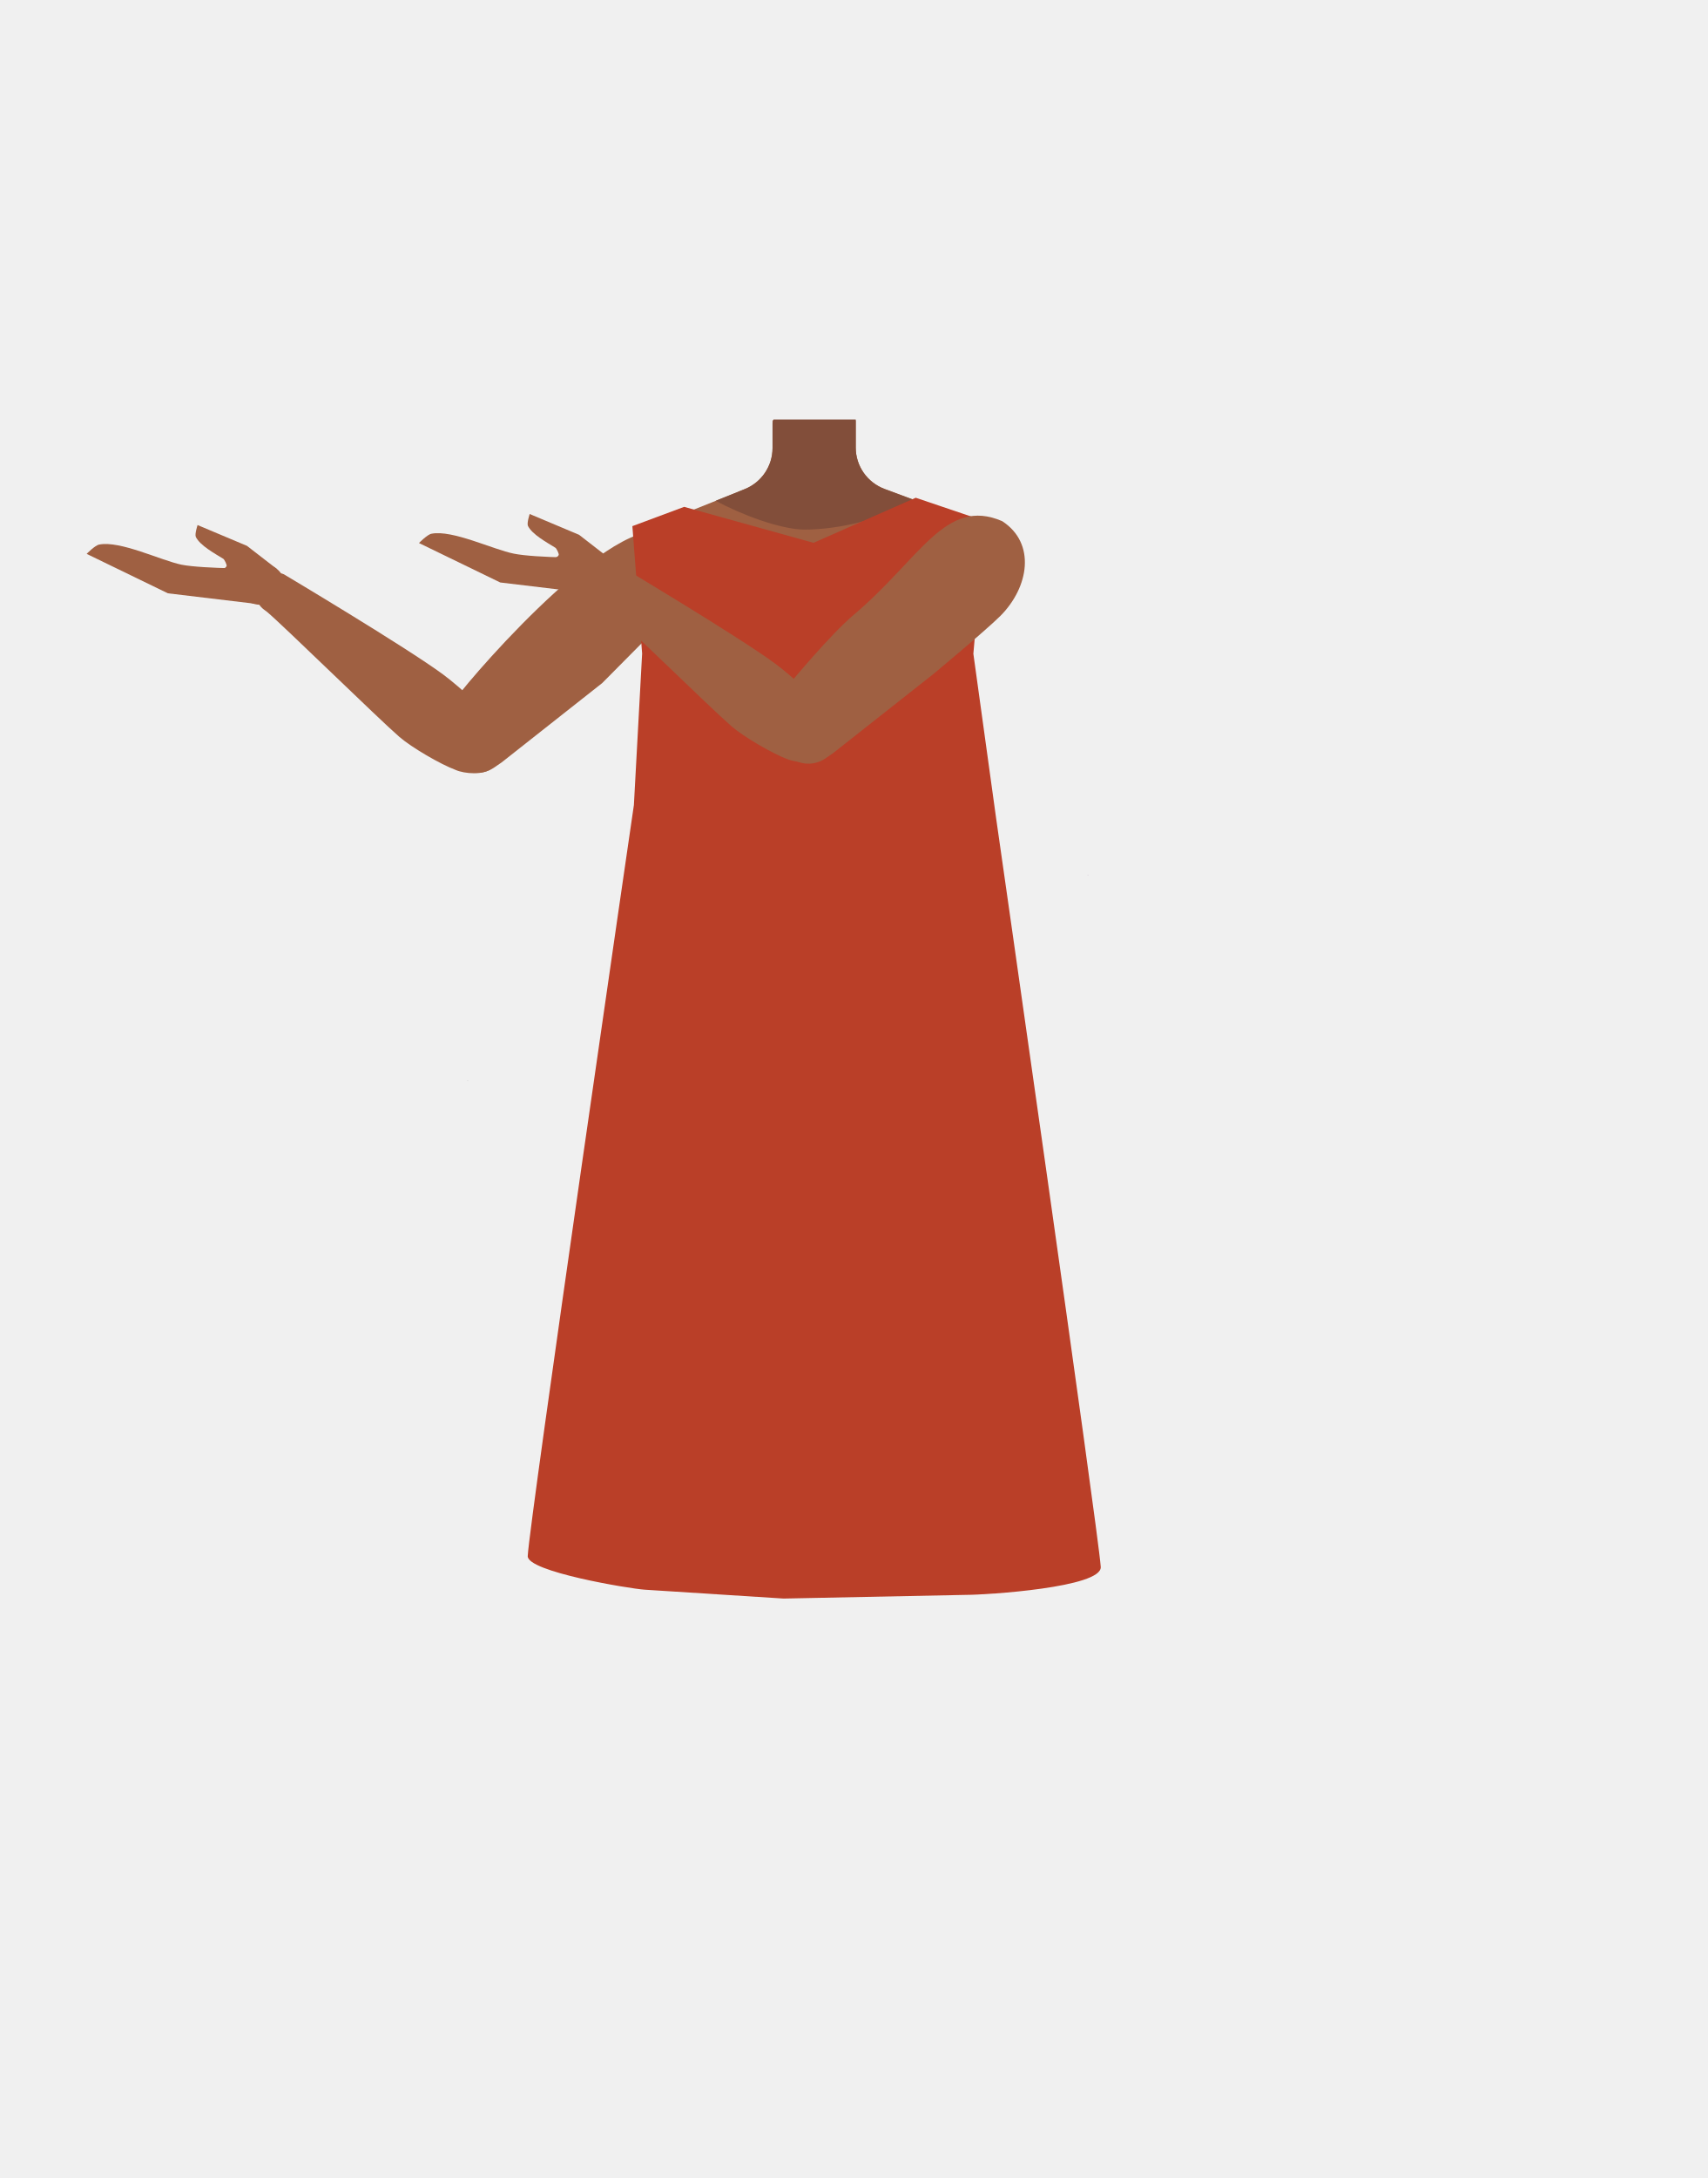
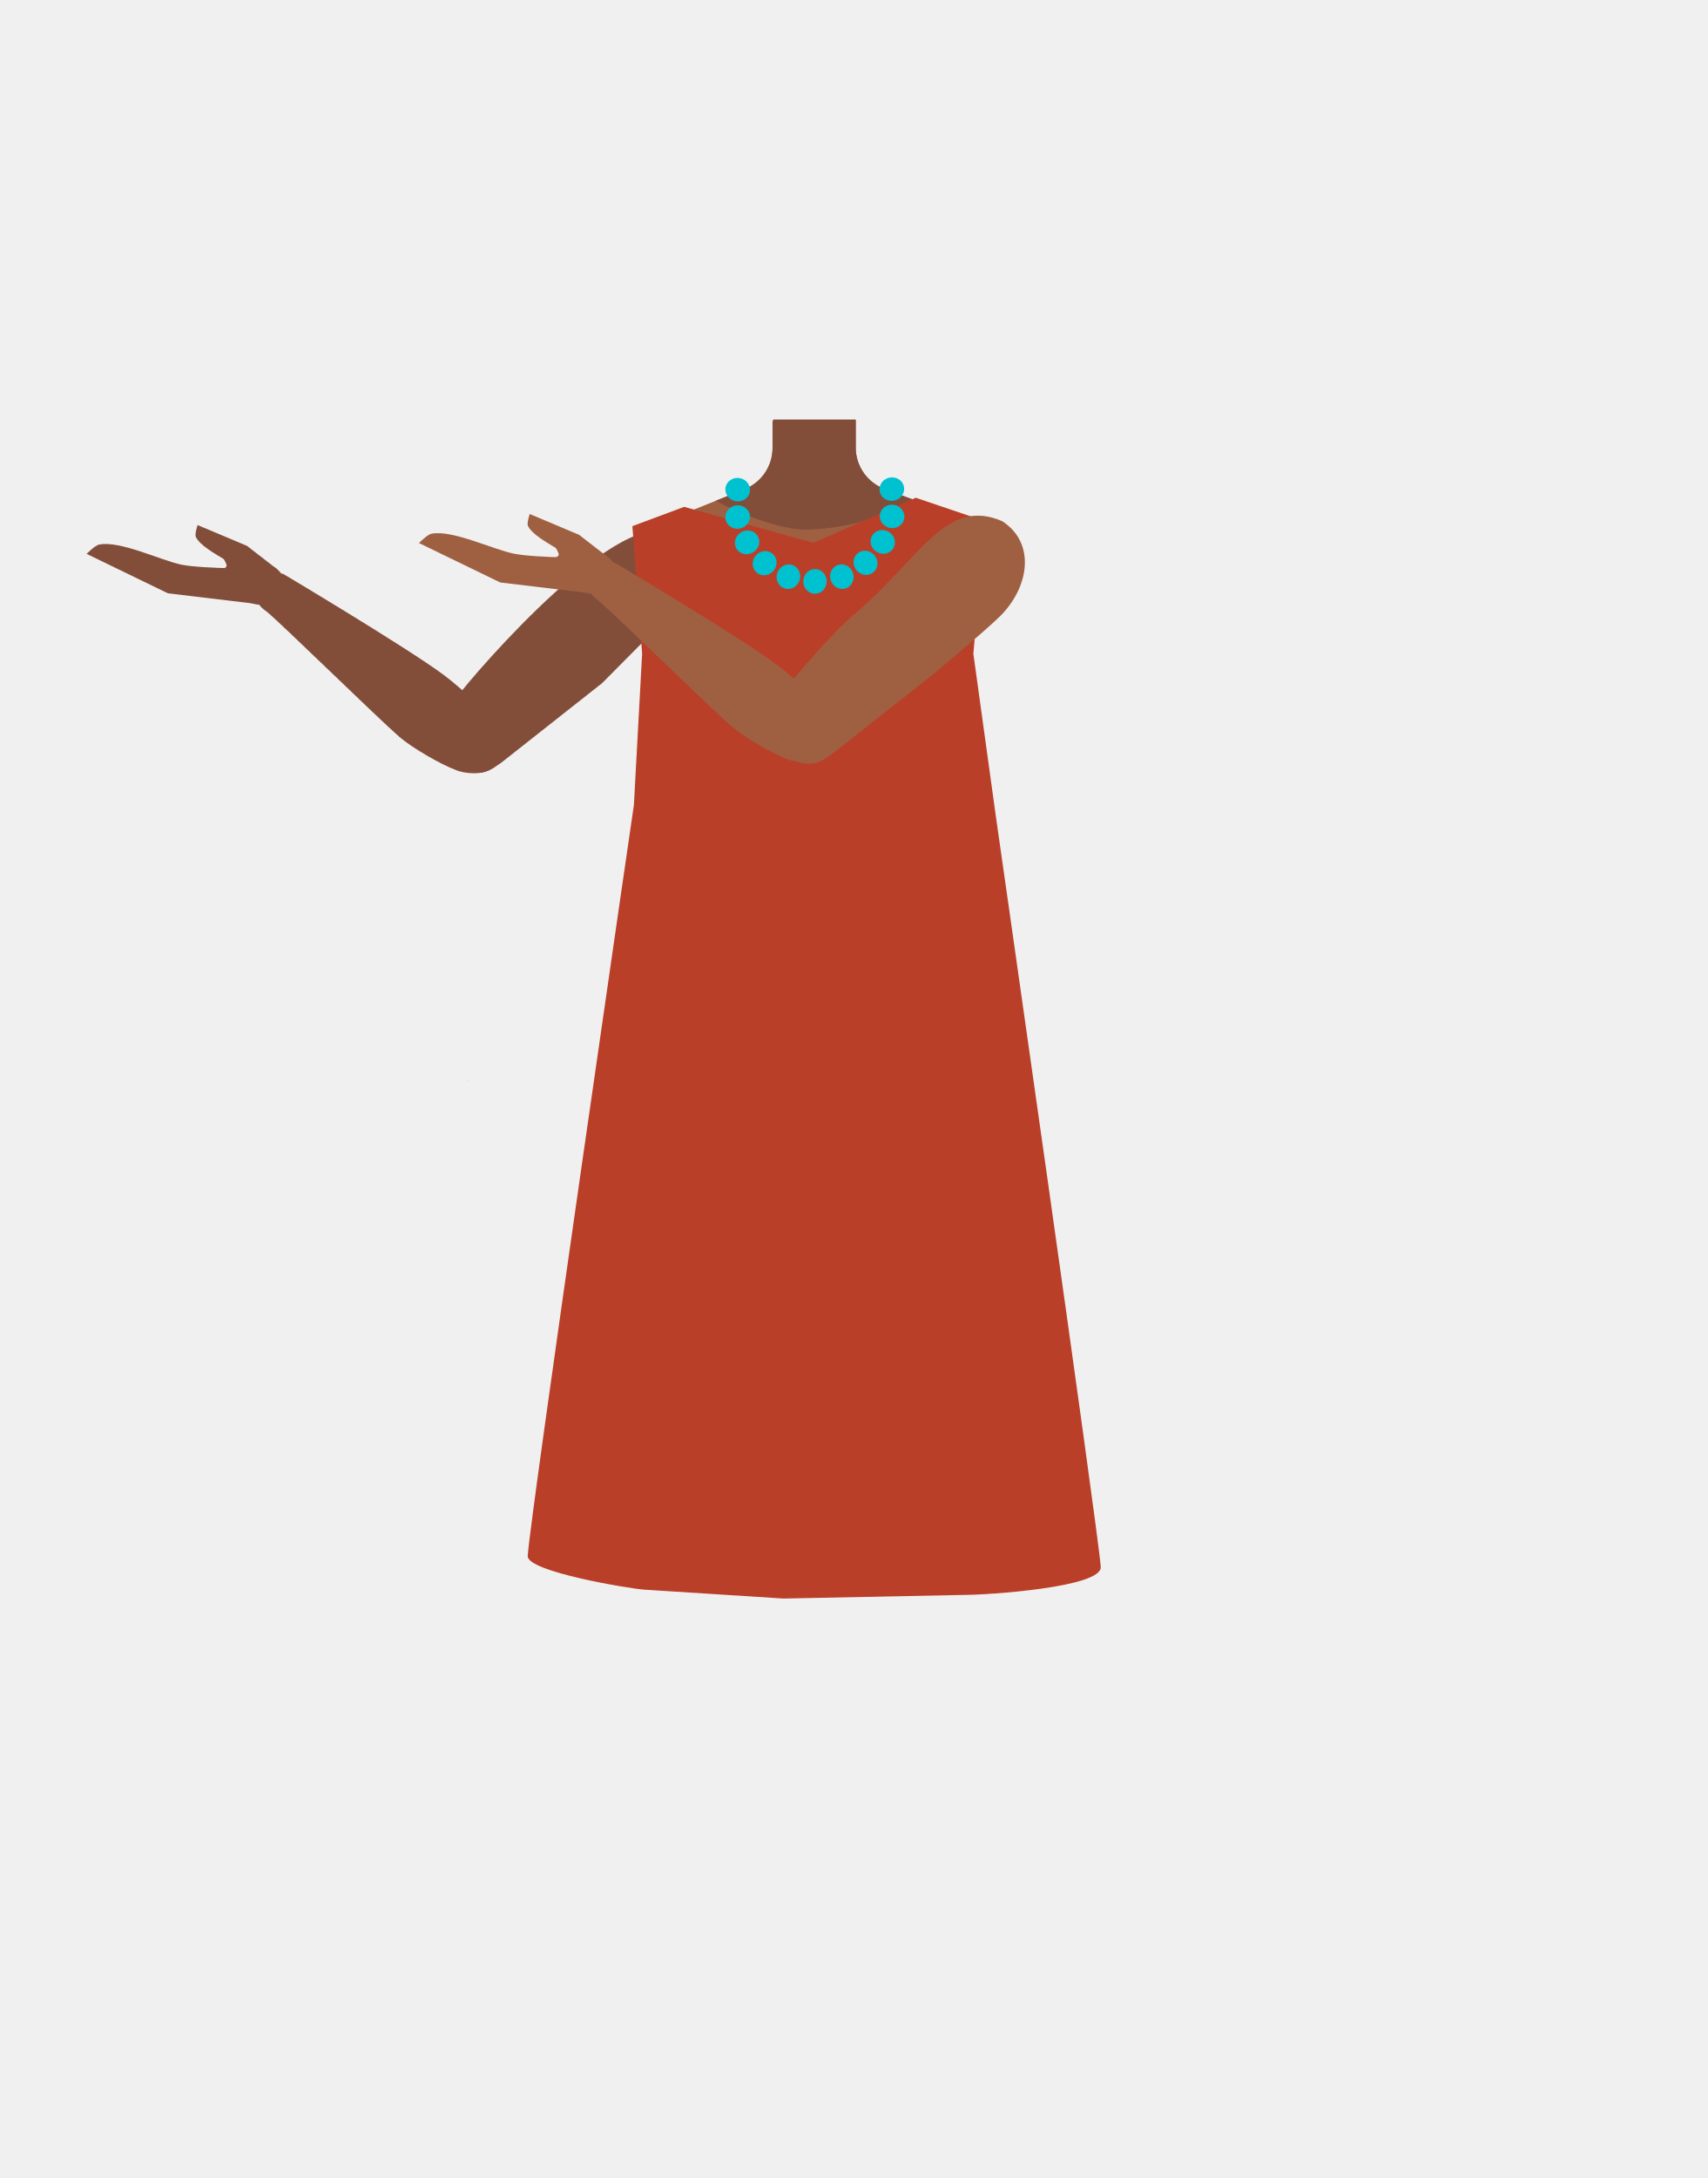
<svg xmlns="http://www.w3.org/2000/svg" version="1.1" id="Calque_1" x="0px" y="0px" viewBox="0 0 788 1005.1" style="enable-background:new 0 0 788 1005.1;" xml:space="preserve">
  <style type="text/css">
	.st0{fill:#9F6042;}
	.st1{fill:#824E3A;}
	.st2{fill:#FFFFFF;}
	.st3{fill:#D12E2E;}
	.st4{fill:#F7A386;}
	.st5{fill:none;}
	.st6{fill:#E78367;}
	.st7{fill:#BA3F28;}
	.st8{fill:#7C2C78;}
+ 	.st9{fill:#00C1D0;}
</style>
  <g id="Calque_4">
    <path class="st0" d="M440.4,283.9l2.2,18.2l-21.1,75.3h-92.1l-22.5-75.6l2.6-18.7l-17-36.8l37.9-15.2l13.4-5.4   c7.7-3.1,12.8-10.6,12.8-18.9v-12.8H395v12.5c0,8.5,5.3,16.1,13.3,19.1l12.9,4.8l38.5,14.2L440.4,283.9z" />
    <path class="st1" d="M421.2,230.5c-11.1,8.7-34,13.9-49.7,13.9c-11.1,0-29.6-7-41.1-13.3l13.4-5.4c7.7-3.1,12.8-10.6,12.8-18.9   v-11.5l0.3-1.3l0.1-0.4H395v13c0,8.5,5.3,16.1,13.3,19.1L421.2,230.5z" />
  </g>
  <g id="Calque_3">
    <polygon class="st2" points="378.1,368.9 348.2,368.9 339.7,312.6 387.2,312.6  " />
    <polygon class="st3" points="381,353.3 349.6,353.3 341.9,335.2 385.1,335.2  " />
    <path class="st4" d="M321,370.8c-4.3-3.9-6.6-17.6-4.3-22.9c1-2.3,8.5-5.3,8.5-5.3l8.2-3.6l0.8-10.2l12.8-6.9l21.4-0.9l2.8,30.2   l-21.3,15.1l-12.8-1.8l-10.2,5.7C326.9,370.2,323,372.5,321,370.8z" />
    <polygon points="215.8,498.7 215.9,498.6 215.8,498.6  " />
    <polygon points="215.9,498.6 216,498.7 216,498.6  " />
    <polygon points="215.8,498.7 215.9,498.6 215.8,498.6  " />
    <polygon points="215.9,498.6 216,498.7 216,498.6  " />
    <path class="st5" d="M412.3,413.9c15.6,5,22.3,9.3,26,16c3,5.4,5.8,17.8,6,24c0.5,14.5-7.5,51-21.1,63.1   c-13.9,12.4-81.6,12.4-95.5,0c-13.6-12.2-21.6-48.6-21.1-63.1c0.2-6.2,3-18.6,6-24c3.7-6.7,10.5-10.9,26-16   c17.8-5.8,35.9-4.8,35.9-4.8S394.5,408.1,412.3,413.9z" />
    <path class="st6" d="M437.6,334.8l-10.1-5.5c0,0-19.7-21.9-20.5-22.7s-15.6-13.2-16.6-14.2s-8.2-10.5-8.2-10.5l-4.6,9.2l7.5,10.9   l9,8.9l-22.8-4.3c0,0-34.3-10-34.9-8.8s-1.4,7.8-0.3,8.4s33.5,10.9,33.5,10.9s-41-5.6-41.2-3.6s-0.5,9.2,1.2,9.2s36.6,3.6,36.6,3.6   s-37.2,2.7-36.6,3.9s2.8,8.1,2.8,8.1l36.3-1.3l-25.6,8.4c0,0,4.3,7.2,5.5,7.2s29.4-8.2,29.4-8.2s28.5,3,30,2.2   c4.2-2.1,13.9,4,13.9,4L437.6,334.8z" />
    <path class="st5" d="M413.3,413.9c15.5,5,22.3,9.3,26,16c3,5.4,5.8,17.8,6,24c0.5,14.5-7.5,51-21.1,63.1   c-13.9,12.4-81.6,12.4-95.5,0c-13.6-12.2-21.6-48.6-21.1-63.1c0.2-6.2,3-18.6,6-24c3.7-6.7,10.5-10.9,26-16   c17.8-5.8,35.9-4.8,35.9-4.8S395.5,408.1,413.3,413.9z" />
-     <path class="st0" d="M127.7,262.5L114,251.9l-22.8-9.6c0,0-1.4,4.2-0.8,5.5c2,4,8.7,7.6,12.7,10.1c0.5,0.3,1.7,2.8,1.5,3.3   c-0.9,2.2-6.5,1.9-6.5,1.9l16.9,6.2L127.7,262.5z" />
-     <path class="st0" d="M121.8,262.4l-4.2,16.2l-40.1-4.8L40,255.6c0,0,3.9-4,5.8-4.3c9.7-1.9,28.4,7.3,38,9.3   C94.2,262.6,121.8,262.4,121.8,262.4z" />
-     <ellipse transform="matrix(0.9995 -3.193410e-02 3.193410e-02 0.9995 -8.5482 3.9846)" class="st0" cx="120.5" cy="269.6" rx="10.8" ry="9.5" />
-     <path class="st0" d="M278,315.2l-46.4,36.6l-3.5,2.4c-6,4.1-14.1,2.9-18.6-2.8l0,0c-4.1-5.1-4.1-12.4,0.1-17.5l3.7-4.5   c0,0-11.8,5.2-3.4-6.4c10.3-14.2,79.8-93.1,99.9-75.1l0,0c8.4,8.1,12.3,23.2,3.9,31.3L278,315.2z" />
-     <path class="st0" d="M227.2,354.4L227.2,354.4c4.2-4,5.8-10,4.1-15.5c-0.1-0.6-0.3-1.1-0.5-1.7c-4.8-7.9-18.8-20.4-26.2-25.9   c-17.2-12.7-73.6-46.3-73.6-46.3l0,0c-4.3-1.8-9.3,0.1-11.4,4.2l-0.5,0.9c-1.9,3.9-0.8,8.5,2.6,11.1c0.6,0.5,1.2,0.9,1.6,1.2   c7.3,6.1,51.4,49.3,61.1,57.7c5.7,4.9,18.9,12.6,25.9,15.2C214.3,357.1,223.5,357.9,227.2,354.4z" />
+     <path class="st1" d="M127.7,262.5L114,251.9l-22.8-9.6c0,0-1.4,4.2-0.8,5.5c2,4,8.7,7.6,12.7,10.1c0.5,0.3,1.7,2.8,1.5,3.3   c-0.9,2.2-6.5,1.9-6.5,1.9l16.9,6.2L127.7,262.5z" />
+     <path class="st1" d="M121.8,262.4l-4.2,16.2l-40.1-4.8L40,255.6c0,0,3.9-4,5.8-4.3c9.7-1.9,28.4,7.3,38,9.3   C94.2,262.6,121.8,262.4,121.8,262.4z" />
+     <ellipse transform="matrix(0.9995 -3.193410e-02 3.193410e-02 0.9995 -8.5482 3.9846)" class="st1" cx="120.5" cy="269.6" rx="10.8" ry="9.5" />
+     <path class="st1" d="M278,315.2l-46.4,36.6l-3.5,2.4c-6,4.1-14.1,2.9-18.6-2.8l0,0c-4.1-5.1-4.1-12.4,0.1-17.5l3.7-4.5   c0,0-11.8,5.2-3.4-6.4c10.3-14.2,79.8-93.1,99.9-75.1l0,0c8.4,8.1,12.3,23.2,3.9,31.3L278,315.2z" />
+     <path class="st1" d="M227.2,354.4L227.2,354.4c4.2-4,5.8-10,4.1-15.5c-0.1-0.6-0.3-1.1-0.5-1.7c-4.8-7.9-18.8-20.4-26.2-25.9   c-17.2-12.7-73.6-46.3-73.6-46.3l0,0c-4.3-1.8-9.3,0.1-11.4,4.2l-0.5,0.9c-1.9,3.9-0.8,8.5,2.6,11.1c0.6,0.5,1.2,0.9,1.6,1.2   c7.3,6.1,51.4,49.3,61.1,57.7c5.7,4.9,18.9,12.6,25.9,15.2C214.3,357.1,223.5,357.9,227.2,354.4z" />
    <path class="st7" d="M315.8,233.9l-23.9,8.9l4.5,58.8l-3.8,69.9c0,0-48.4,331.5-49,346.6c-0.3,7.2,46.8,15,53.9,15.5l64.2,4.1   l84.3-1.7c9.5,0,62.7-3.4,62.1-12.9c-1.1-16.3-48.3-345.5-48.3-345.5l-10.5-75.9l2.4-27.5l-2.4-35.5l-26.6-9l-47.2,20.8   L315.8,233.9z" />
    <path class="st0" d="M281.1,257.5l-13.8-10.7l-22.8-9.6c0,0-1.4,4.2-0.8,5.5c2,4,8.7,7.6,12.7,10.1c0.5,0.3,1.7,2.8,1.5,3.3   c-0.9,2.2-6.6,1.9-6.6,1.9l16.9,6.2L281.1,257.5z" />
    <path class="st0" d="M275.2,257.4l-4.2,16.2l-40.1-4.8l-37.5-18.2c0,0,3.9-4,5.8-4.3c9.6-1.9,28.4,7.3,38,9.2   C247.6,257.6,275.2,257.4,275.2,257.4z" />
    <ellipse transform="matrix(0.9995 -3.193410e-02 3.193410e-02 0.9995 -8.3076 8.88)" class="st0" cx="273.8" cy="264.5" rx="10.8" ry="9.5" />
    <path class="st0" d="M430.9,311l-46.4,36.6L381,350c-6,4.1-14.1,2.9-18.6-2.8l0,0c-4.1-5.1-4.1-12.4,0.1-17.5l2.6-14.9   c0,0,18.1-21.9,29-31.1c30.7-25.9,42.3-54.5,68.5-43.2l0,0c15.7,10.2,12.4,30.5-0.9,43.8C454.4,291.5,430.9,311,430.9,311z" />
    <path class="st0" d="M380.5,349.4L380.5,349.4c4.2-4,5.8-10,4.1-15.5c-0.1-0.6-0.3-1.1-0.5-1.7c-4.8-7.9-18.8-20.4-26.2-25.9   c-17.2-12.7-73.6-46.3-73.6-46.3l0,0c-4.3-1.8-9.3,0.1-11.4,4.2l-0.5,0.9c-1.9,3.9-0.8,8.5,2.6,11.1c0.6,0.5,1.2,0.9,1.6,1.3   c7.3,6.1,51.4,49.3,61.1,57.7c5.7,4.9,18.9,12.6,25.9,15.2C367.7,352,376.9,352.8,380.5,349.4z" />
    <polygon class="st8" points="502.1,404 502.2,403.9 502.1,403.9  " />
    <polygon class="st8" points="502.2,403.9 502.3,404 502.3,403.9  " />
    <polygon class="st8" points="502.1,404 502.2,403.9 502.1,403.9  " />
    <polygon class="st8" points="502.2,403.9 502.3,404 502.3,403.9  " />
  </g>
+   <g>
+     <g>
+       <ellipse transform="matrix(0.9841 -0.1773 0.1773 0.9841 -33.5047 76.587)" class="st9" cx="411.7" cy="225.7" rx="5.7" ry="5.4" />
+     </g>
+     <g>
+       <ellipse transform="matrix(0.17 -0.9855 0.9855 0.17 106.9439 603.5347)" class="st9" cx="411.7" cy="238.3" rx="5.4" ry="5.7" />
+     </g>
+     <g>
+       <ellipse transform="matrix(0.4967 -0.8679 0.8679 0.4967 -11.992 479.5188)" class="st9" cx="407.5" cy="250.1" rx="5.4" ry="5.7" />
+     </g>
+     <g>
+       <ellipse transform="matrix(0.7636 -0.6457 0.6457 0.7636 -73.2906 319.3055)" class="st9" cx="399.5" cy="259.8" rx="5.4" ry="5.7" />
+     </g>
+     <g>
+       <ellipse transform="matrix(0.9384 -0.3455 0.3455 0.9384 -68.0018 150.6662)" class="st9" cx="388.6" cy="266.1" rx="5.4" ry="5.7" />
+     </g>
+     <g>
+       <ellipse transform="matrix(1 -3.749997e-03 3.749997e-03 1 -1.0035 1.4128)" class="st9" cx="376.2" cy="268.3" rx="5.4" ry="5.7" />
+     </g>
+     <g>
+       <ellipse transform="matrix(0.3385 -0.941 0.941 0.3385 -9.7513 518.454)" class="st9" cx="363.9" cy="266.2" rx="5.7" ry="5.4" />
+     </g>
+     <g>
+       <ellipse transform="matrix(0.6399 -0.7684 0.7684 0.6399 -72.6393 364.833)" class="st9" cx="353" cy="259.9" rx="5.7" ry="5.4" />
+     </g>
+     <g>
+       <ellipse transform="matrix(0.8641 -0.5032 0.5032 0.8641 -79.1286 207.5573)" class="st9" cx="344.9" cy="250.3" rx="5.7" ry="5.4" />
+     </g>
+     <g>
+       <ellipse transform="matrix(0.9841 -0.1773 0.1773 0.9841 -36.9072 64.1687)" class="st9" cx="340.5" cy="238.6" rx="5.7" ry="5.4" />
+     </g>
+     <g>
+       <ellipse transform="matrix(0.17 -0.9855 0.9855 0.17 59.9031 523.1036)" class="st9" cx="340.5" cy="226" rx="5.4" ry="5.7" />
+     </g>
+   </g>
</svg>
